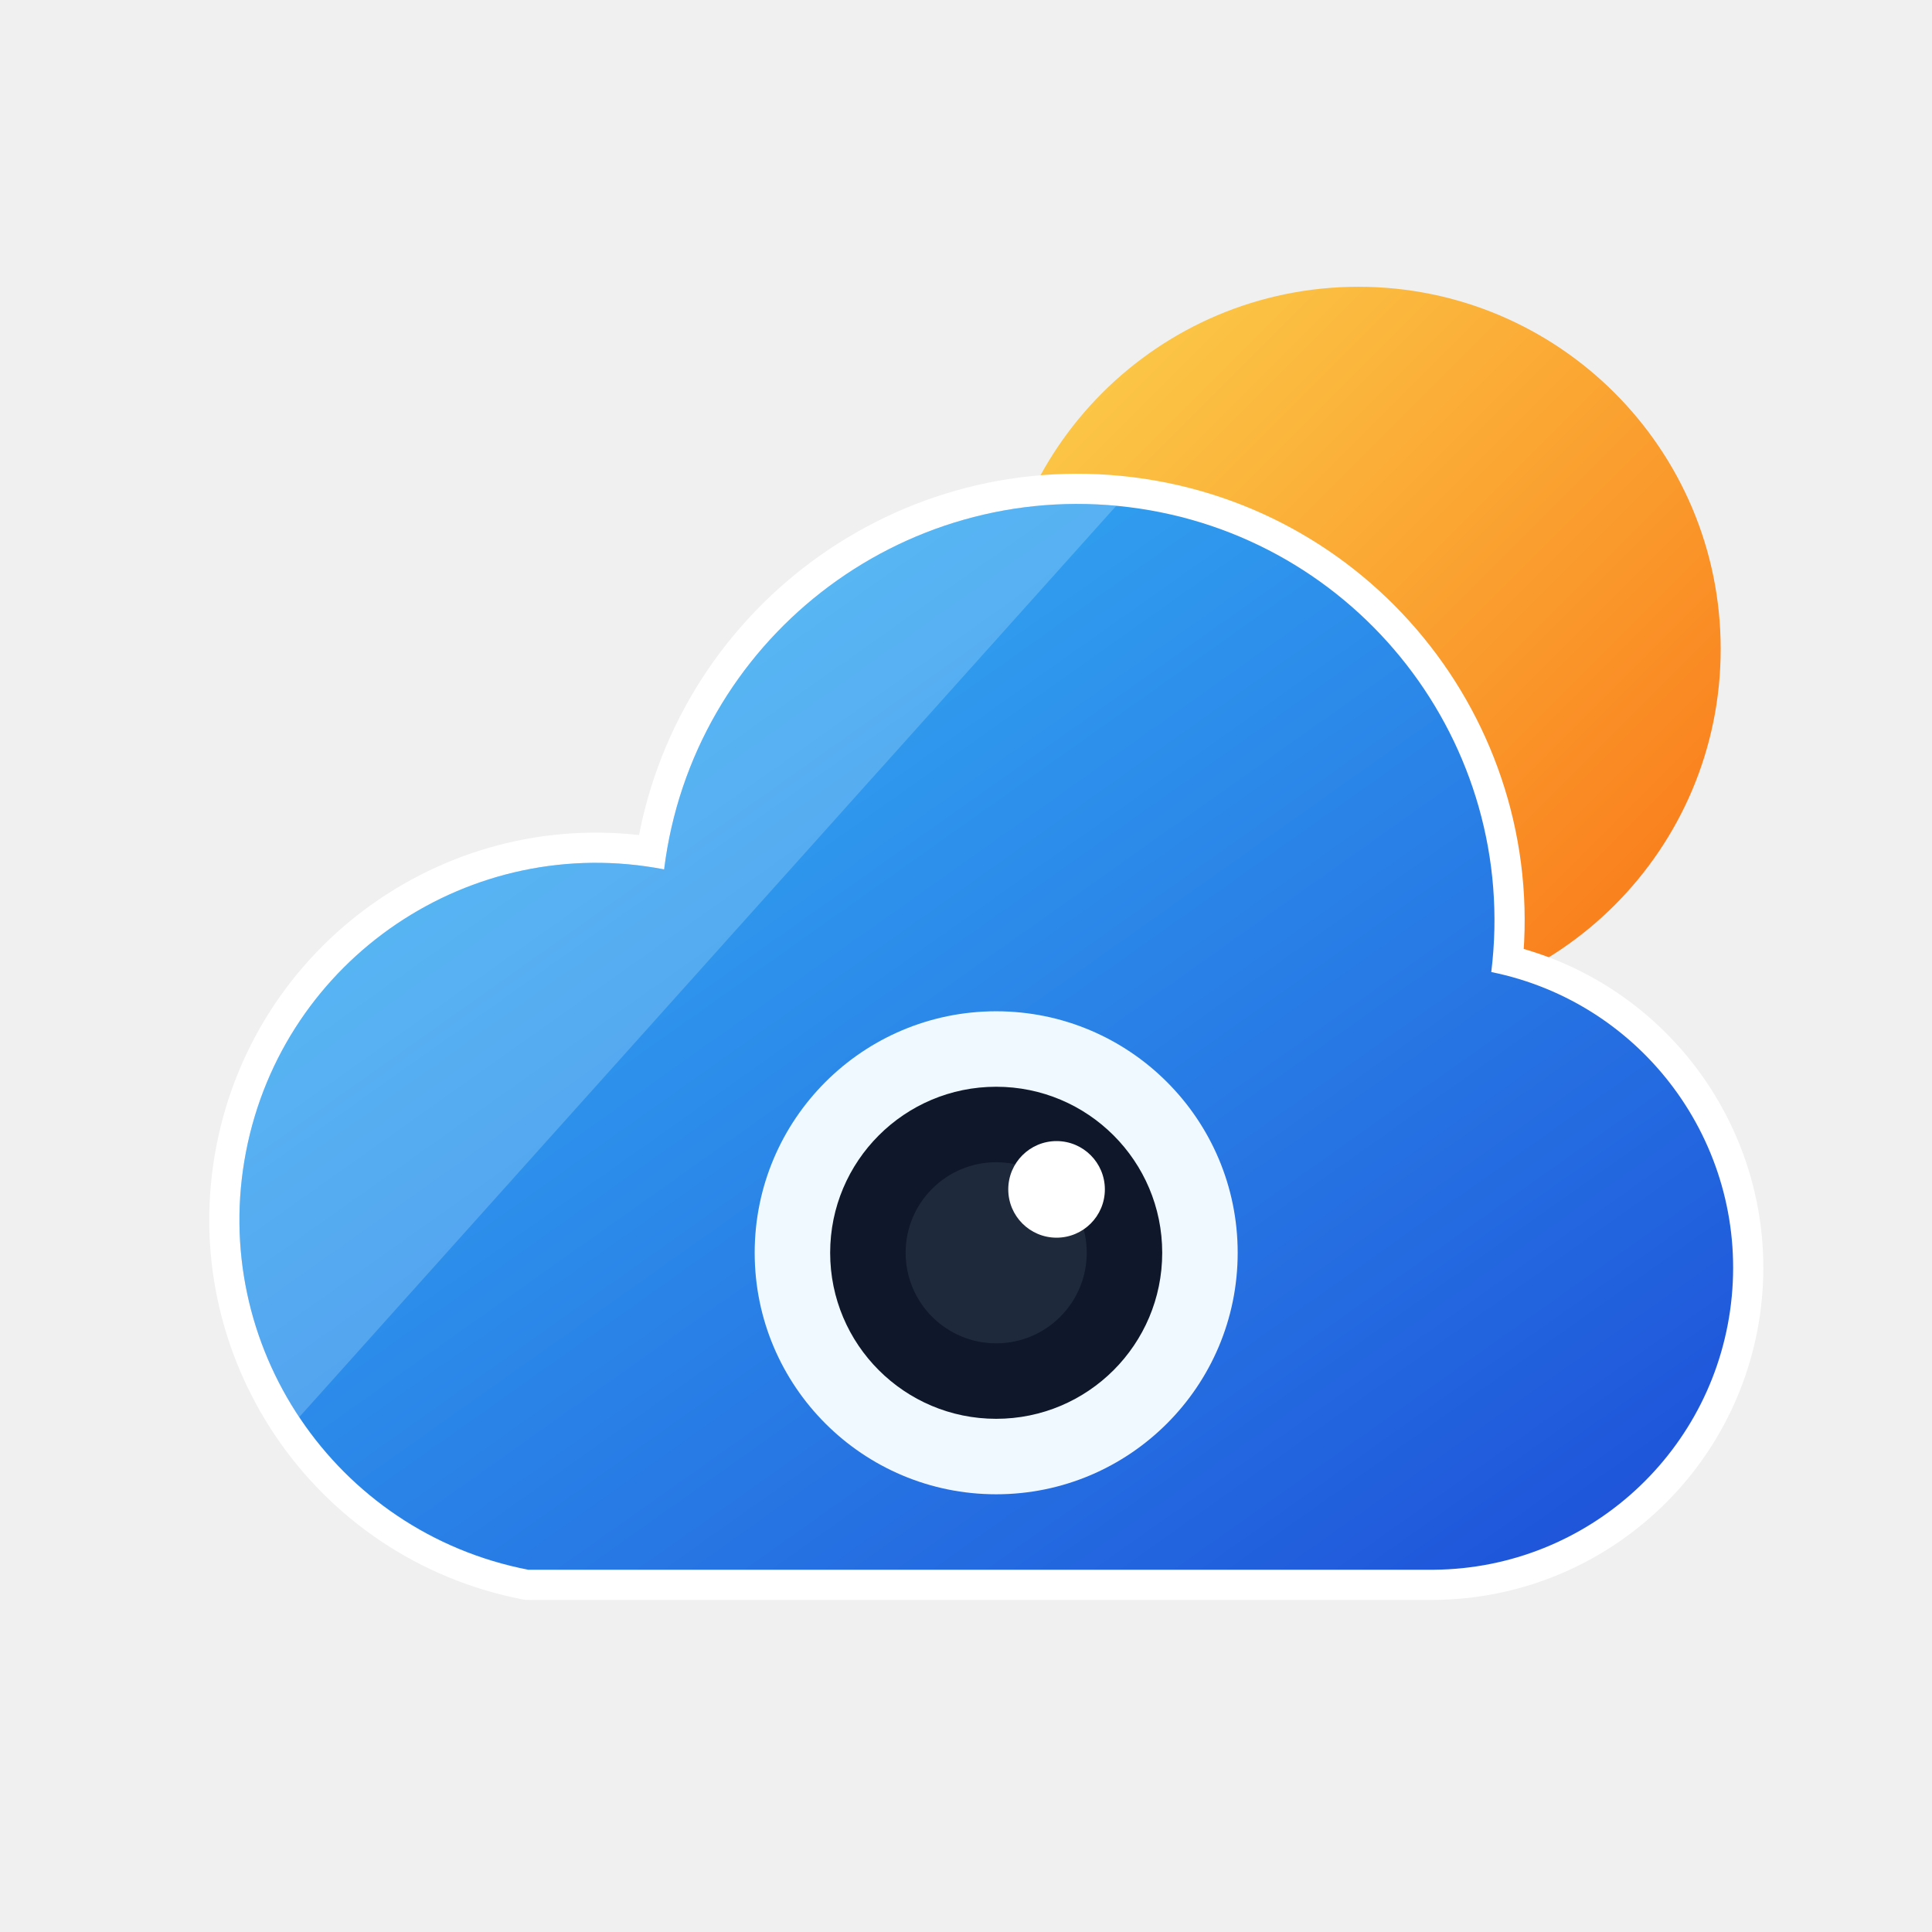
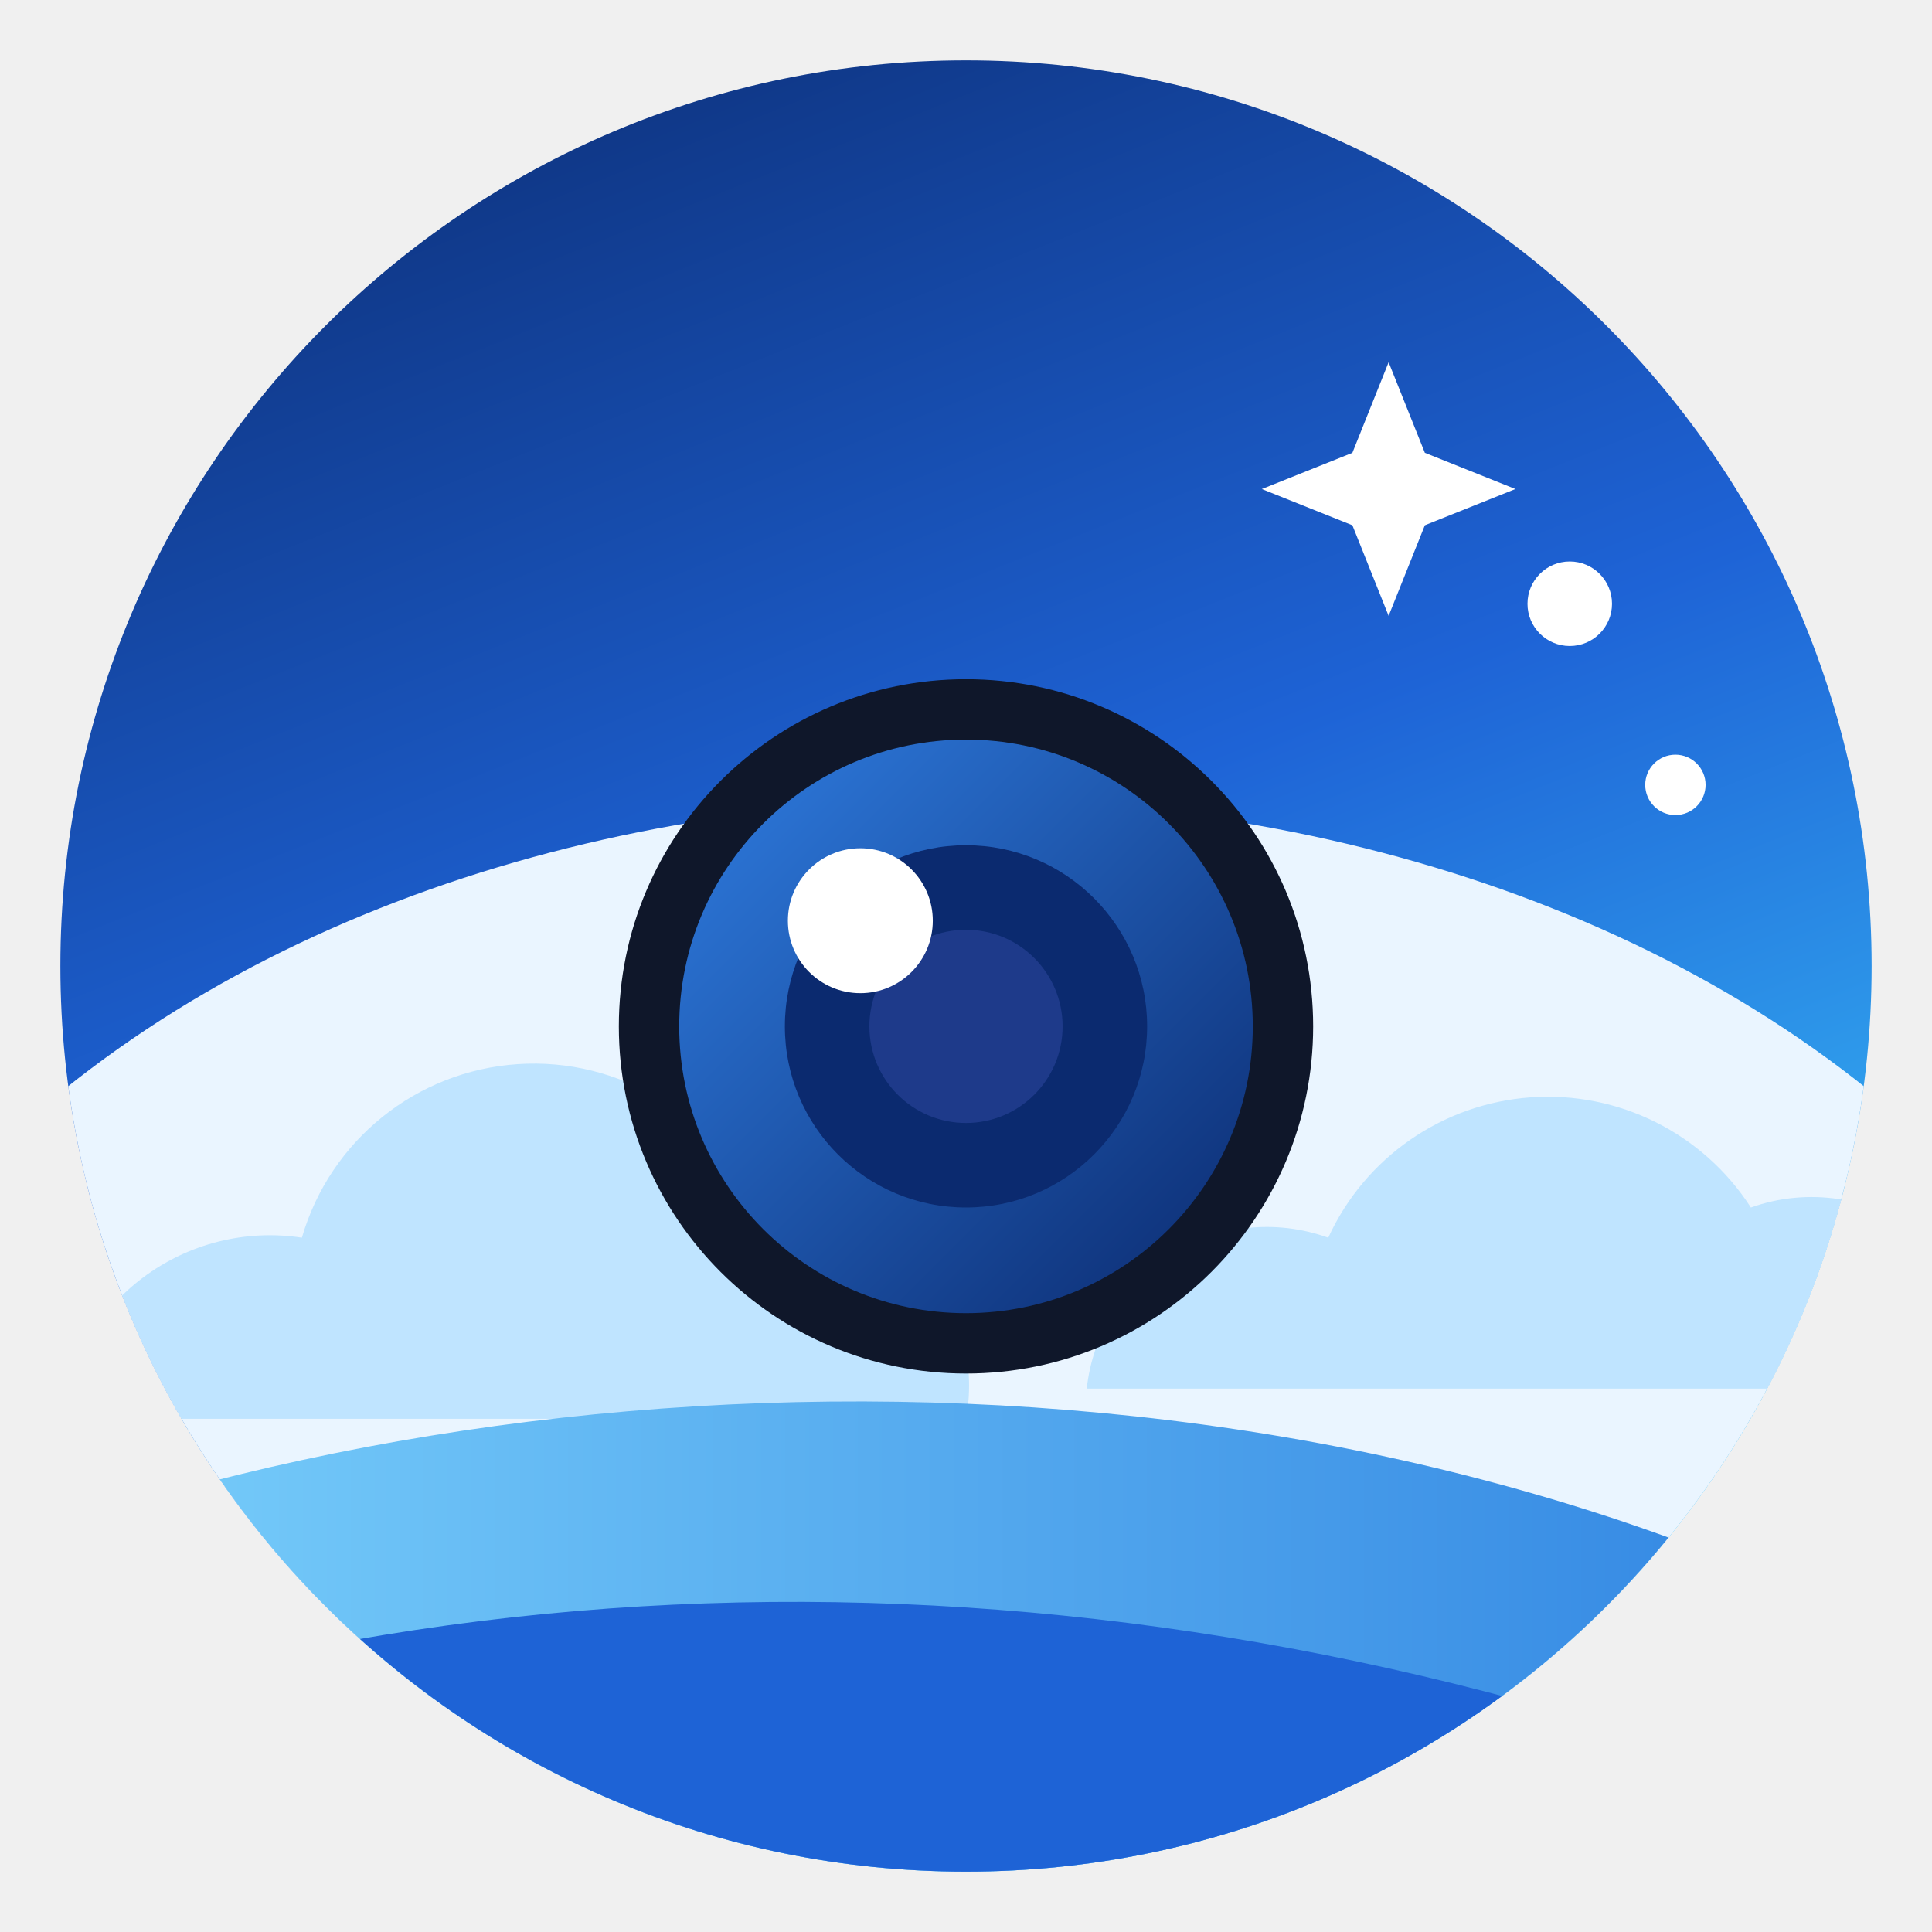
<svg xmlns="http://www.w3.org/2000/svg" viewBox="0 0 64 64" width="128" height="128" aria-hidden="true">
  <defs>
-     <linearGradient id="lg-sun" x1="0" y1="0" x2="1" y2="1">
-       <stop offset="0" stop-color="#fcd34d" />
-       <stop offset="1" stop-color="#f97316" />
+     <linearGradient id="at-sky" x1="0" y1="0" x2="0.4" y2="1">
+       <stop offset="0" stop-color="#0b2a6f" />
+       <stop offset="0.55" stop-color="#1e63d6" />
+       <stop offset="1" stop-color="#38bdf8" />
    </linearGradient>
-     <linearGradient id="lg-cloud" x1="0" y1="0" x2="1" y2="1">
-       <stop offset="0" stop-color="#38bdf8" />
-       <stop offset="1" stop-color="#1d4ed8" />
+     <linearGradient id="at-lens" x1="0" y1="0" x2="1" y2="1">
+       <stop offset="0" stop-color="#2f7de1" />
+       <stop offset="1" stop-color="#0b2a6f" />
    </linearGradient>
-     <clipPath id="lg-clip">
-       <path d="M17.5 52h30a10 10 0 0 0 1.9-19.8A13.5 13.5 0 0 0 22 28.8 10.5 10.5 0 0 0 17.5 52z" />
+     <linearGradient id="at-wave" x1="0" y1="0" x2="1" y2="0">
+       <stop offset="0" stop-color="#7dd3fc" />
+       <stop offset="1" stop-color="#2b7fe0" />
+     </linearGradient>
+     <clipPath id="at-clip">
+       <circle cx="32" cy="32" r="30" />
    </clipPath>
  </defs>
-   <circle cx="45" cy="21.5" r="12" fill="url(#lg-sun)" />
-   <path d="M17.5 52h30a10 10 0 0 0 1.9-19.8A13.5 13.5 0 0 0 22 28.8 10.5 10.5 0 0 0 17.5 52z" fill="url(#lg-cloud)" stroke="#fff" stroke-width="2" paint-order="stroke" stroke-linejoin="round" />
-   <path d="M0 0h52L0 58z" fill="#bae6fd" opacity=".28" clip-path="url(#lg-clip)" />
-   <circle cx="33" cy="41.5" r="8" fill="#f0f9ff" />
-   <circle cx="33" cy="41.5" r="5.5" fill="#0f172a" />
-   <circle cx="33" cy="41.5" r="3" fill="#1e293b" />
-   <circle cx="35" cy="39.4" r="1.6" fill="#fff" />
+   <circle cx="32" cy="32" r="30" fill="url(#at-sky)" />
+   <g clip-path="url(#at-clip)">
+     <path d="M-2 40 C 14 22, 50 22, 66 40 L 66 70 L -2 70 Z" fill="#eaf5ff" />
+     <path d="M2 47a7 7 0 0 1 8-6 8 8 0 0 1 15-1 6 6 0 0 1 7 7H2z" fill="#bfe4ff" />
+     <path d="M36 46a6 6 0 0 1 8-5 8 8 0 0 1 14-1 6 6 0 0 1 8 6H36z" fill="#bfe4ff" />
+     <path d="M-2 52 C 18 44, 46 44, 66 56 L 66 70 L -2 70 Z" fill="url(#at-wave)" />
+     <path d="M-2 58 C 20 50, 44 52, 66 62 L 66 70 L -2 70 Z" fill="#1e63d6" />
+   </g>
+   <path d="M46 12l1.2 3 3 1.2-3 1.2-1.2 3-1.2-3-3-1.2 3-1.2z" fill="#fff" />
+   <circle cx="52" cy="20" r="1.4" fill="#fff" />
+   <circle cx="55.5" cy="26" r="1" fill="#fff" />
+   <circle cx="32" cy="34" r="11.5" fill="#0f172a" />
+   <circle cx="32" cy="34" r="9.5" fill="url(#at-lens)" />
+   <circle cx="32" cy="34" r="6" fill="#0b2a6f" />
+   <circle cx="32" cy="34" r="3.2" fill="#1e3a8a" />
+   <circle cx="28.5" cy="30.5" r="2.4" fill="#fff" />
</svg>
